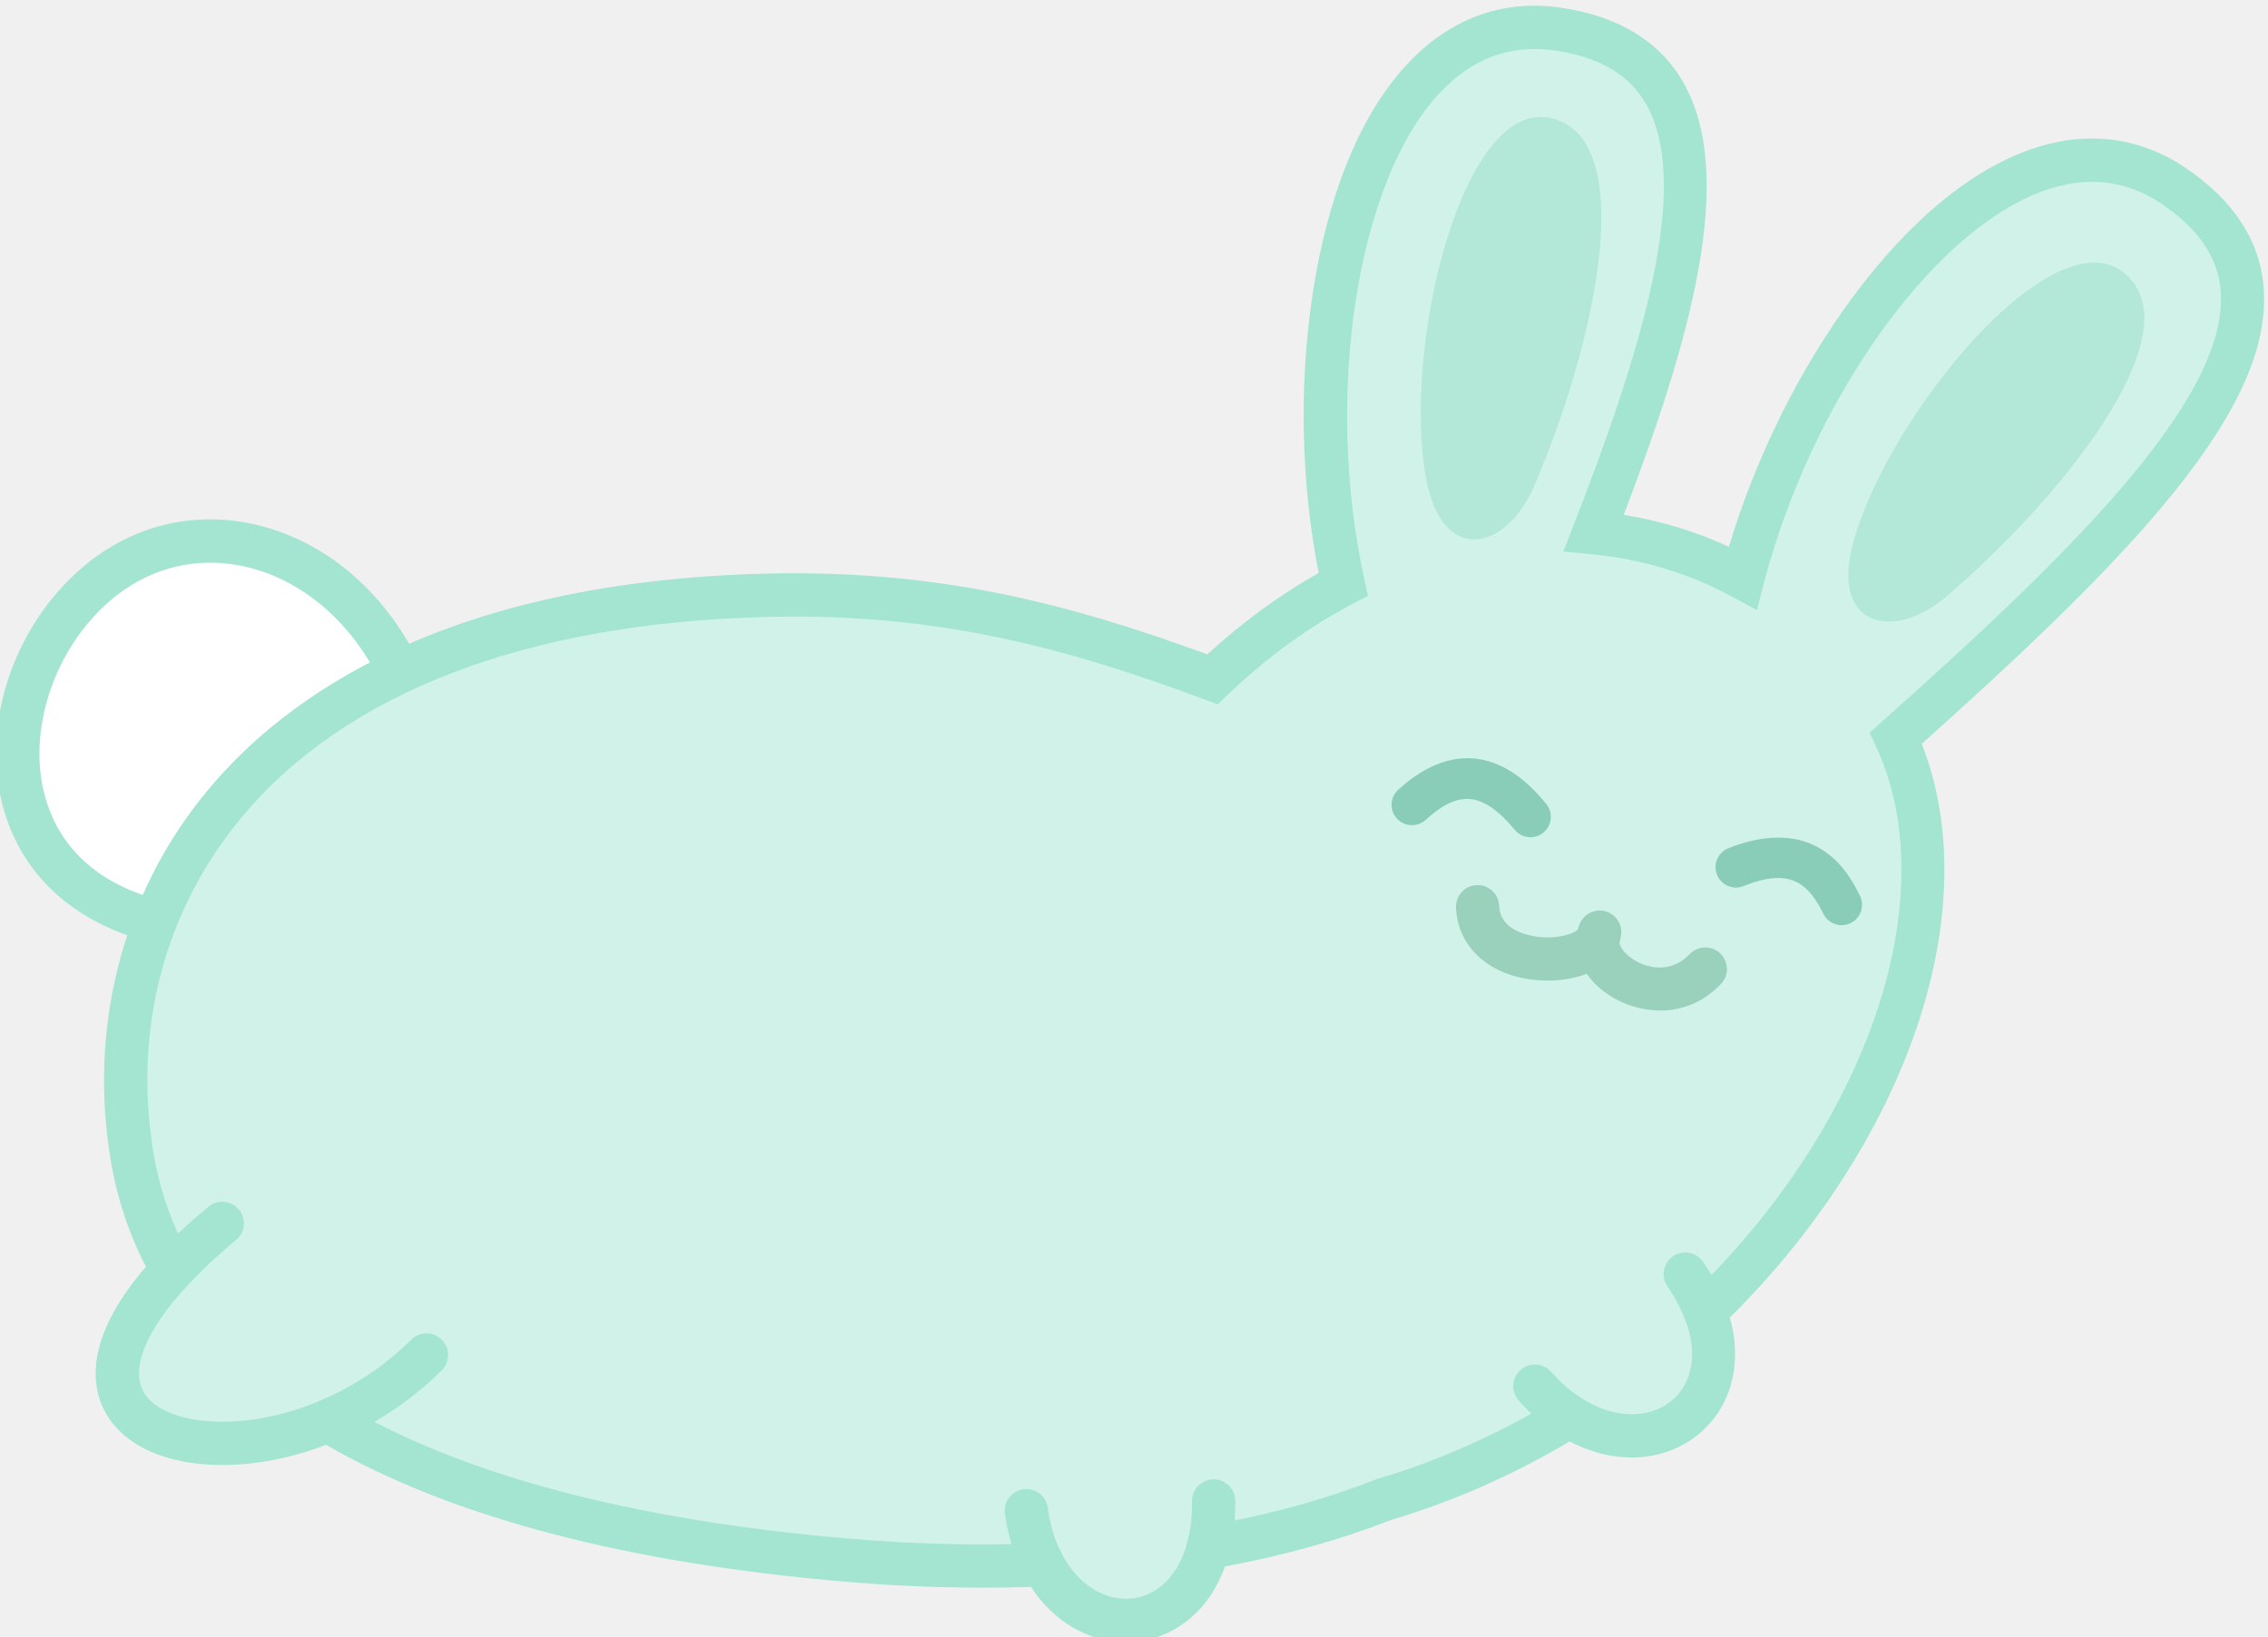
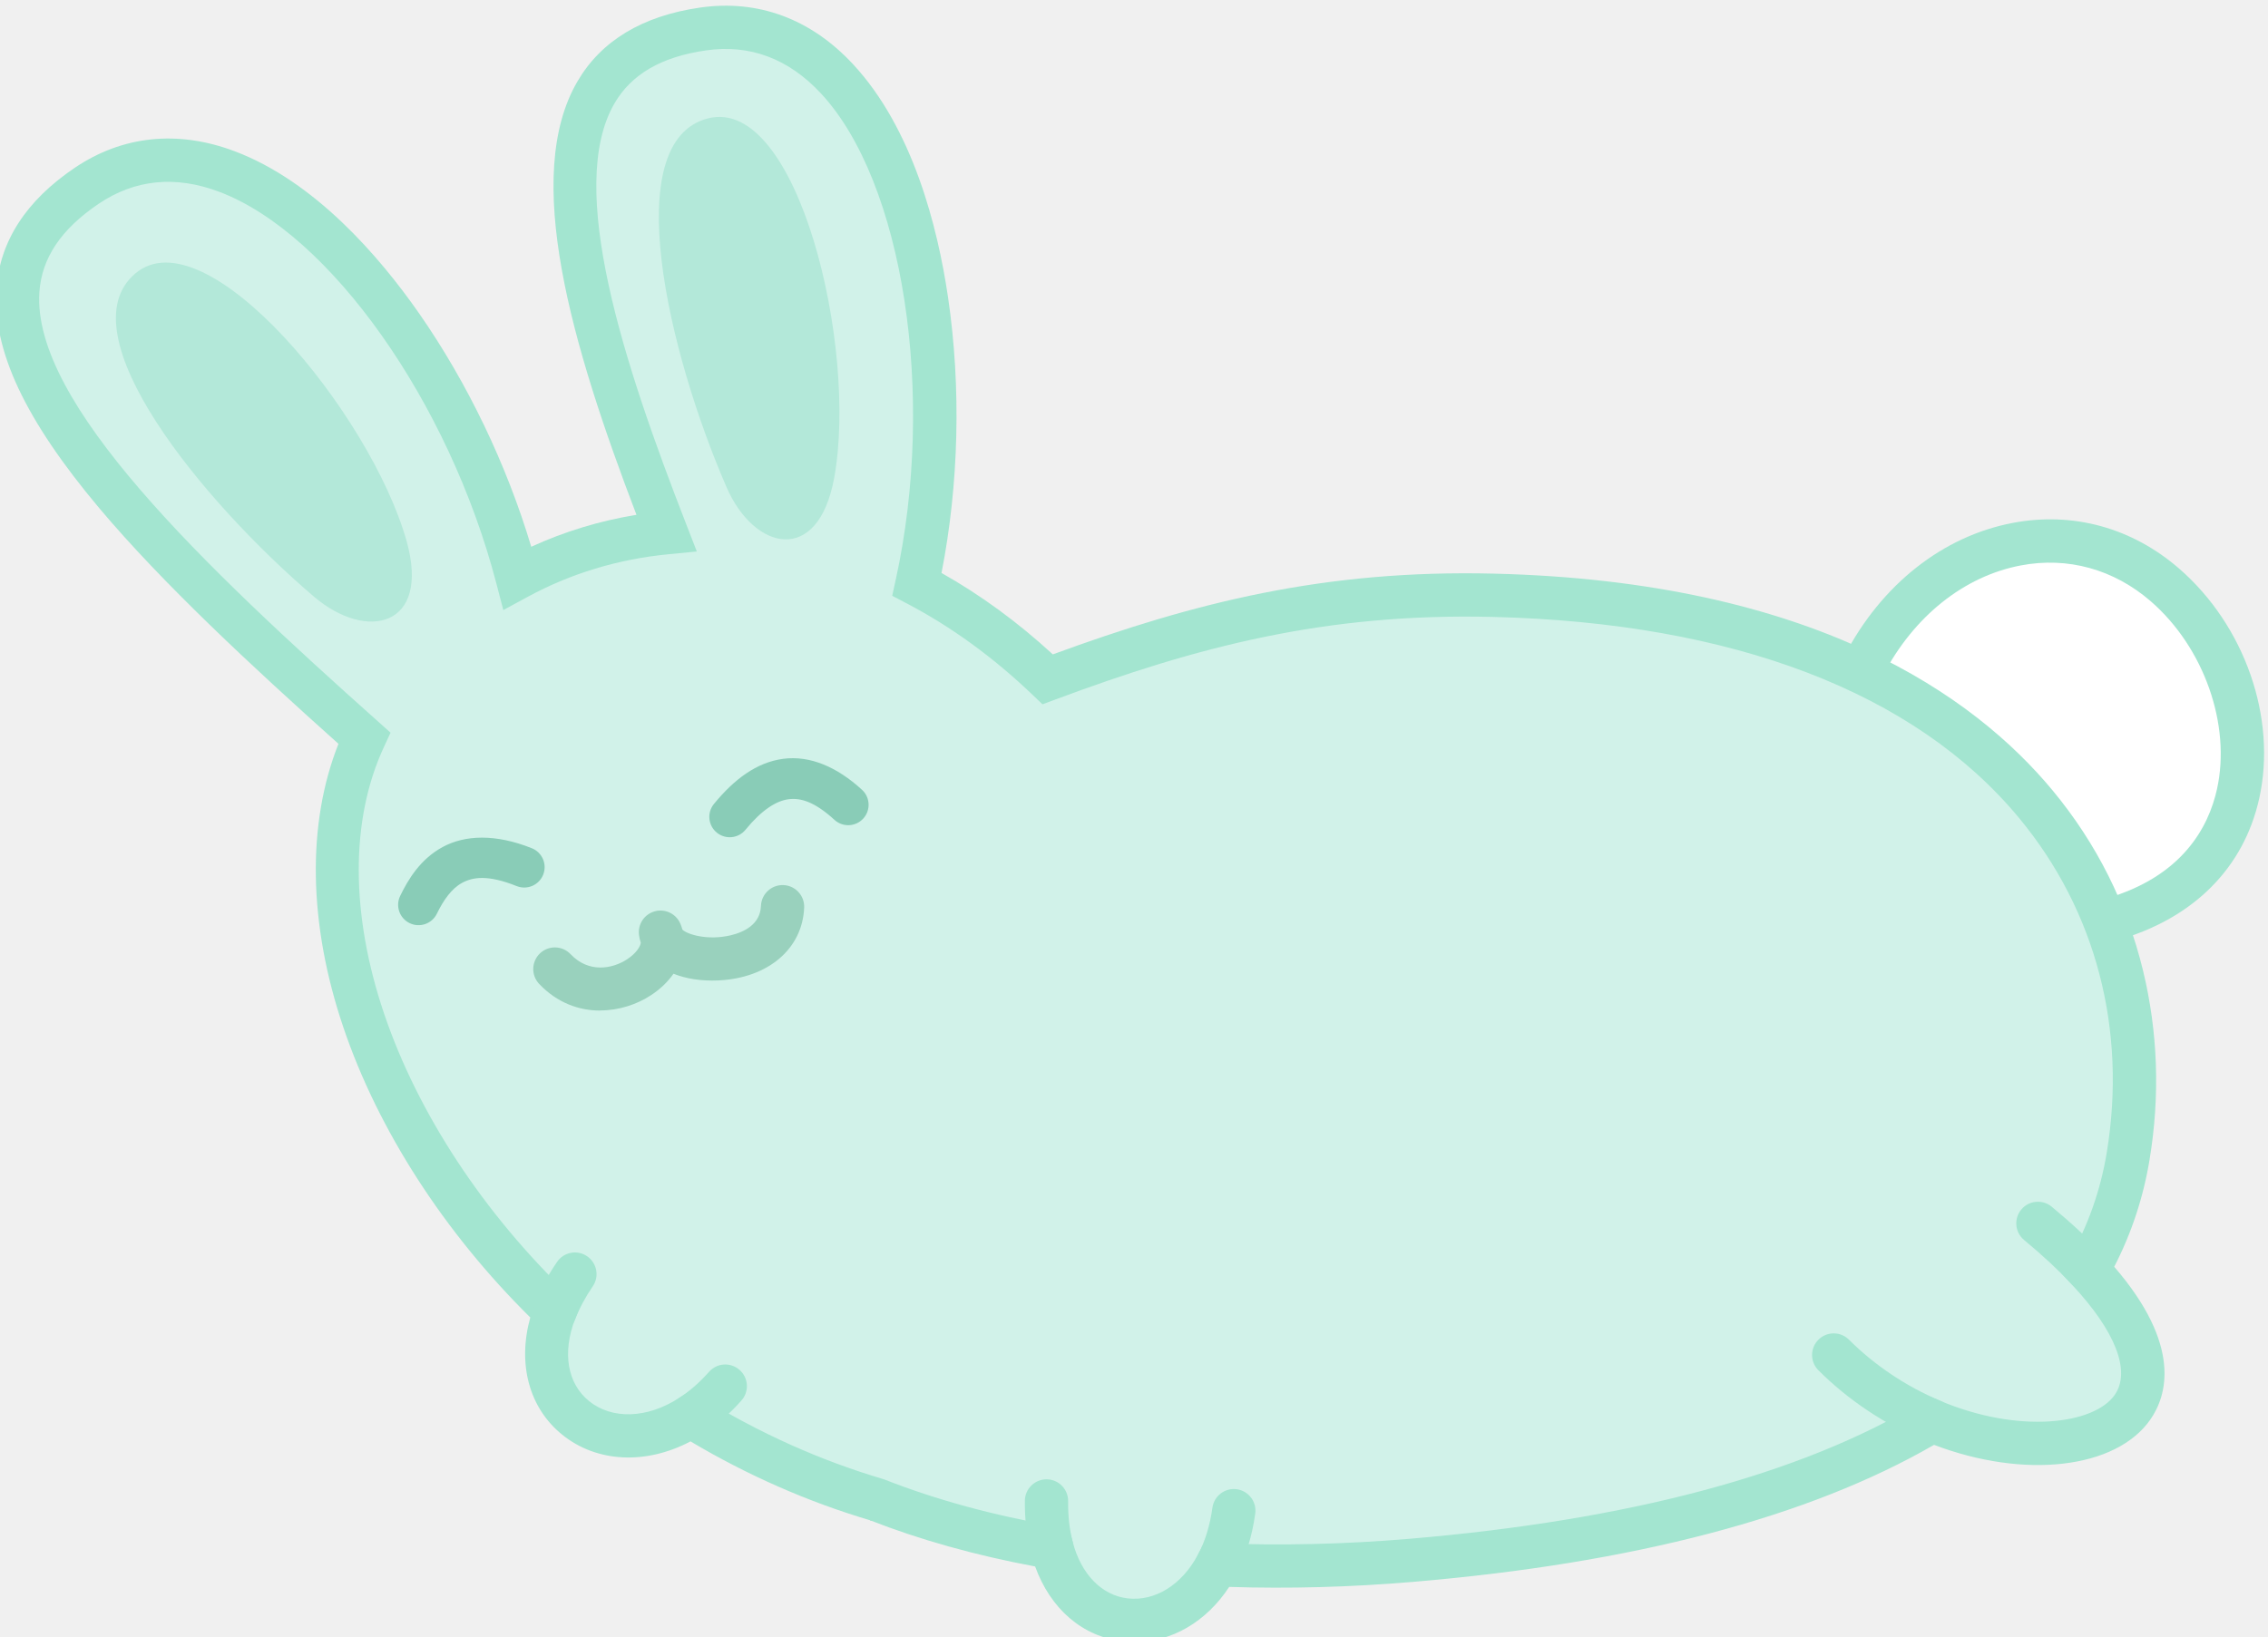
<svg xmlns="http://www.w3.org/2000/svg" id="Layer_2" viewBox="0 0 539.16 389.11" version="1.1">
  <defs id="defs1">
    <style id="style1">.cls-1{fill:#fff;}.cls-2{fill:#b3e8d9;}.cls-3{fill:#76c1ad;}.cls-4{fill:#d1f2e9;}.cls-5{fill:#a3e5d0;}.cls-6{fill:#89ccb7;}.cls-7{fill:#99d1bd;}</style>
  </defs>
-   <g id="Layer_2-2" transform="translate(-0.9317401,1.359975)">
+   <g id="Layer_2-2" transform="translate(-0.9322694,1.359975)">
    <g id="g20">
-       <g id="g21">
+       <g id="g21" transform="matrix(-1,0,0,1,539.1639,0)">
        <path class="cls-1" d="M 36.25,217.28 C -4.84,205.49 -1.02,159.13 23.54,137.77 46.39,117.89 79.85,127.41 95.18,156.93" id="path1" />
        <path class="cls-5" d="m 34.83,222.21 c -18.04,-5.18 -30,-17.15 -33.67,-33.7 -4.24,-19.11 3.4,-41.06 19,-54.63 11.22,-9.75 25.28,-13.62 39.61,-10.89 16.63,3.17 31.2,14.67 39.97,31.57 l -9.12,4.74 C 83.31,145.22 71.36,135.67 57.85,133.1 46.68,130.97 35.7,134.01 26.91,141.65 14.27,152.64 7.81,171 11.2,186.3 c 1.99,8.98 8.2,20.8 26.47,26.04 l -2.84,9.88 v 0 z" id="path2" />
-         <polygon class="cls-3" points="331.29,360.19 328.09,350.42 328.34,350.34 329.75,355.28 331.33,360.18 331.1,360.24 329.69,355.3 " id="polygon2" />
-         <polygon class="cls-3" points="292.79,163.8 285.52,156.53 " id="polygon3" />
+         <polygon class="cls-3" points="328.09,350.42 328.34,350.34 329.75,355.28 331.33,360.18 331.1,360.24 329.69,355.3 331.29,360.19 " id="polygon2" />
+         <polygon class="cls-3" points="285.52,156.53 292.79,163.8 " id="polygon3" />
        <path class="cls-4" d="M 78.91,336.52 C 44.84,350.83 8.86,335.91 41.9,300.61 37.17,292.38 33.92,283.37 32.3,273.54 22.62,214.88 59.21,143.21 183.18,140.19 c 41.38,-1.01 72.41,7.48 105.97,19.98 10.01,-9.58 20.47,-17.04 31.08,-22.59 C 307.15,78.1 324.5,-1.23 371.14,5.53 c 44.88,6.51 33.31,56.48 8.65,119.78 12.75,1.24 24.77,4.95 35.43,10.73 15.19,-58.21 64.12,-119.07 102.39,-93.22 42.83,28.92 -4.9,76.78 -66.01,131.33 17.75,38.31 -2.2,95.13 -45.31,136.34 8.66,22.72 -12.58,37.65 -32.26,24.93 -13.54,8.35 -28.38,15.17 -44.29,19.87 -12.67,4.99 -26.68,8.76 -41.56,11.35 -5.72,21.77 -29.33,22.88 -39.28,4.11 -15.05,0.62 -30.53,0.25 -46.06,-1.06 -50.52,-4.27 -93.57,-14.94 -123.93,-33.18 v 0 z" id="path3" />
        <path class="cls-5" d="m 268.5,389.11 c -8.8,0 -17.04,-4.81 -22.48,-13.11 -14.2,0.46 -28.86,0.06 -43.63,-1.19 -52.51,-4.43 -94.19,-15.4 -123.93,-32.59 -21.44,8.18 -43.24,5.74 -51.43,-6.03 -3.87,-5.56 -7.65,-17.5 8.6,-36.32 -4.1,-7.94 -6.93,-16.5 -8.41,-25.5 -2.51,-15.21 -1.98,-30.33 1.56,-44.94 3.84,-15.83 11.06,-30.23 21.47,-42.8 18.64,-22.51 56.8,-49.73 132.8,-51.58 40.38,-0.99 71.37,6.91 104.9,19.2 8.34,-7.67 17.22,-14.16 26.46,-19.36 -4.13,-21.03 -4.7,-44.1 -1.57,-65.43 2.48,-16.92 8.42,-40.3 22.63,-55.58 10.02,-10.79 22.61,-15.43 36.39,-13.43 13.68,1.98 23.47,7.89 29.11,17.57 13.11,22.49 1.48,62.38 -14.04,103.04 8.74,1.43 17.11,3.97 25.01,7.6 5.84,-19.53 15.18,-39.02 26.64,-55.47 9.51,-13.64 24.83,-31.4 43.85,-38.58 13.52,-5.1 26.68,-3.74 38.06,3.95 11.57,7.82 17.83,17.52 18.59,28.84 0.98,14.52 -6.79,31.07 -24.45,52.08 -15,17.84 -36.04,37.4 -56.86,56.04 7.54,19.02 7.17,42.76 -1.14,67.35 -8.24,24.41 -23.98,48.82 -44.46,69.06 3.07,11.03 0.3,21.49 -7.57,27.86 -8.23,6.67 -19.93,7.2 -30.52,1.61 -13.55,8.06 -27.88,14.36 -42.66,18.75 -11.84,4.64 -25.03,8.33 -39.26,10.99 -3.67,10.12 -11.27,16.69 -20.84,17.8 -0.94,0.11 -1.87,0.16 -2.8,0.16 h -0.02 z m 105.65,-59.75 2.73,1.76 c 7.49,4.84 15.85,5.12 21.31,0.7 5.16,-4.17 6.41,-11.45 3.35,-19.48 l -1.22,-3.19 2.47,-2.36 c 20.44,-19.54 36.12,-43.4 44.16,-67.19 7.98,-23.63 8,-46.1 0.04,-63.27 l -1.6,-3.46 2.84,-2.54 c 41.78,-37.29 82.42,-75.9 80.64,-102.22 -0.55,-8.1 -5.16,-14.98 -14.09,-21.01 -8.62,-5.82 -18.26,-6.78 -28.67,-2.85 -26.29,9.92 -54.61,49.95 -65.87,93.11 l -1.66,6.35 -5.77,-3.13 c -10.25,-5.57 -21.51,-8.98 -33.47,-10.14 l -6.76,-0.66 2.46,-6.33 C 390,85.04 403.74,43.1 392.14,23.2 388.1,16.27 381,12.16 370.44,10.63 360,9.11 350.78,12.56 343.05,20.88 323.46,41.94 315.66,92.72 325.29,136.48 l 0.84,3.84 -3.48,1.82 c -10.51,5.5 -20.57,12.81 -29.91,21.75 l -2.33,2.23 -3.02,-1.12 c -33.57,-12.51 -64.11,-20.63 -104.05,-19.66 -57.1,1.39 -100.37,17.94 -125.13,47.86 -18.24,22.03 -25.63,50.27 -20.81,79.51 1.49,9.03 4.51,17.56 8.98,25.34 l 1.89,3.3 -2.6,2.78 c -10.35,11.06 -14.06,20.61 -10.17,26.2 4.91,7.04 22.73,9.31 41.44,1.45 l 2.4,-1.01 2.23,1.34 c 28.51,17.13 69.46,28.05 121.71,32.46 15.42,1.3 30.7,1.65 45.42,1.04 l 3.24,-0.13 1.52,2.86 c 3.8,7.16 10.19,11.14 16.69,10.39 6.17,-0.72 11.06,-5.73 13.07,-13.4 l 0.84,-3.19 3.25,-0.57 c 14.81,-2.58 28.46,-6.31 40.56,-11.07 l 0.43,-0.15 c 14.94,-4.42 29.43,-10.92 43.04,-19.31 l 2.76,-1.7 z" id="path4" />
        <path class="cls-4" d="m 374.03,335.42 c -2.8,-1.81 -5.57,-4.17 -8.21,-7.16" id="path5" />
        <path class="cls-5" d="m 374.02,340.56 c -0.95,0 -1.92,-0.26 -2.78,-0.82 -3.3,-2.13 -6.42,-4.85 -9.27,-8.07 -1.89,-2.13 -1.69,-5.38 0.44,-7.26 2.13,-1.89 5.38,-1.69 7.26,0.44 2.23,2.52 4.64,4.63 7.15,6.25 2.39,1.54 3.07,4.73 1.53,7.11 -0.98,1.52 -2.63,2.35 -4.32,2.35 v 0 z" id="path6" />
        <path class="cls-4" d="m 406.29,310.48 c -1.09,-2.85 -2.64,-5.82 -4.73,-8.87" id="path7" />
        <path class="cls-5" d="m 406.28,315.63 c -2.07,0 -4.02,-1.26 -4.8,-3.31 -0.98,-2.56 -2.38,-5.19 -4.17,-7.81 -1.6,-2.34 -0.99,-5.54 1.35,-7.14 2.34,-1.61 5.54,-1 7.14,1.34 2.25,3.29 4.03,6.63 5.29,9.94 1.01,2.65 -0.32,5.63 -2.97,6.64 -0.6,0.23 -1.22,0.34 -1.83,0.34 v 0 z" id="path8" />
        <path class="cls-4" d="m 248.91,370.74 c -1.9,-3.57 -3.3,-7.86 -3.99,-12.87" id="path9" />
        <path class="cls-5" d="m 248.91,375.88 c -1.84,0 -3.62,-0.99 -4.54,-2.73 -2.27,-4.26 -3.79,-9.16 -4.54,-14.58 -0.39,-2.81 1.58,-5.4 4.39,-5.79 2.81,-0.39 5.4,1.58 5.79,4.39 0.58,4.22 1.73,7.97 3.43,11.16 1.34,2.5 0.39,5.62 -2.12,6.95 -0.77,0.41 -1.6,0.6 -2.41,0.6 z" id="path10" />
        <path class="cls-4" d="m 289.44,355.55 c 0.05,4.16 -0.41,7.84 -1.26,11.08" id="path11" />
        <path class="cls-5" d="m 288.19,371.78 c -0.43,0 -0.87,-0.05 -1.31,-0.17 -2.74,-0.72 -4.38,-3.53 -3.66,-6.28 0.76,-2.9 1.13,-6.16 1.09,-9.71 -0.03,-2.84 2.24,-5.17 5.08,-5.2 h 0.06 c 2.81,0 5.11,2.26 5.14,5.08 0.05,4.47 -0.43,8.66 -1.43,12.45 -0.61,2.3 -2.69,3.83 -4.97,3.83 z" id="path12" />
        <path class="cls-4" d="m 53.77,289.56 c -4.67,3.87 -8.61,7.56 -11.87,11.04" id="path13" />
        <path class="cls-5" d="m 38.39,304.35 c -2.07,-1.94 -2.18,-5.2 -0.24,-7.27 3.47,-3.71 7.62,-7.58 12.34,-11.49 2.19,-1.81 5.43,-1.5 7.24,0.68 1.81,2.19 1.51,5.43 -0.68,7.24 -4.39,3.64 -8.23,7.21 -11.4,10.6 -1.01,1.08 -2.38,1.63 -3.75,1.63 -1.26,0 -2.52,-0.46 -3.51,-1.39 z" id="path14" />
        <path class="cls-4" d="m 102.32,320.85 c -7.02,7.02 -15.16,12.19 -23.41,15.66" id="path15" />
        <path class="cls-5" d="m 78.9,341.65 c -2.01,0 -3.91,-1.18 -4.74,-3.15 -1.1,-2.62 0.13,-5.63 2.75,-6.73 8.13,-3.41 15.65,-8.44 21.77,-14.55 2.01,-2.01 5.26,-2.01 7.27,0 2.01,2.01 2.01,5.26 0,7.27 -7.05,7.04 -15.71,12.84 -25.05,16.76 -0.65,0.27 -1.33,0.4 -1.99,0.4 z" id="path16" />
        <path class="cls-7" d="m 395.55,238.92 c -4.44,0 -8.72,-1.42 -12.07,-3.62 -2.24,-1.47 -4.04,-3.22 -5.35,-5.11 -3,1.2 -6.66,1.78 -10.69,1.59 -11.81,-0.55 -20,-7.52 -20.38,-17.34 -0.11,-2.83 2.1,-5.22 4.94,-5.33 2.84,-0.1 5.22,2.1 5.33,4.94 0.17,4.39 3.98,6.22 7.15,6.99 5.47,1.32 10.4,-0.2 11.52,-1.34 0.13,-0.48 0.3,-0.95 0.5,-1.42 1.01,-2.36 3.61,-3.62 6.09,-2.93 2.48,0.69 4.07,3.09 3.73,5.64 -0.08,0.63 -0.22,1.23 -0.42,1.82 0.1,0.93 1.12,2.54 3.23,3.93 3.5,2.3 9.13,3.37 13.46,-1.2 1.96,-2.06 5.21,-2.15 7.27,-0.2 2.06,1.96 2.15,5.21 0.2,7.27 -4.29,4.53 -9.49,6.34 -14.5,6.34 v -0.03 z" id="path17" />
        <path class="cls-2" d="m 365.52,114.48 c -6.56,15.11 -21.77,18.74 -25.6,-2.22 -5.67,-31.02 8.67,-90.92 30.01,-85.47 21.34,5.45 9.5,55.64 -4.41,87.69 z" id="path18" />
        <path class="cls-2" d="m 441.58,127.28 c 8.54,-30.36 47.73,-77.86 64.51,-63.59 16.78,14.27 -15.91,54.15 -42.49,76.83 -12.53,10.7 -27.79,7.27 -22.02,-13.24 z" id="path19" />
        <path style="fill:#89ccb7;stroke-linecap:round" d="m 352.043,179.082 c -6.379,-0.839 -12.817,1.952 -18.725,7.363 a 4.847,4.847 0 0 0 -0.301,6.848 4.847,4.847 0 0 0 6.848,0.301 c 4.644,-4.254 7.995,-5.282 10.914,-4.898 2.919,0.384 6.363,2.531 10.23,7.258 a 4.847,4.847 0 0 0 6.82,0.682 4.847,4.847 0 0 0 0.682,-6.82 c -4.727,-5.777 -10.09,-9.894 -16.469,-10.732 z" id="path20" />
        <path style="fill:#89ccb7;stroke-linecap:round" d="m 423.654,197.828 c -3.557,-1.8e-4 -7.532,0.791 -11.848,2.518 a 4.847,4.847 0 0 0 -2.699,6.301 4.847,4.847 0 0 0 6.301,2.701 c 6.884,-2.754 10.457,-2.133 12.973,-0.768 2.516,1.365 4.446,4.14 5.996,7.334 a 4.847,4.847 0 0 0 6.477,2.244 4.847,4.847 0 0 0 2.244,-6.477 c -1.912,-3.938 -4.789,-8.742 -10.094,-11.621 -2.652,-1.439 -5.792,-2.232 -9.35,-2.232 z" id="path20-9" />
      </g>
    </g>
  </g>
</svg>
